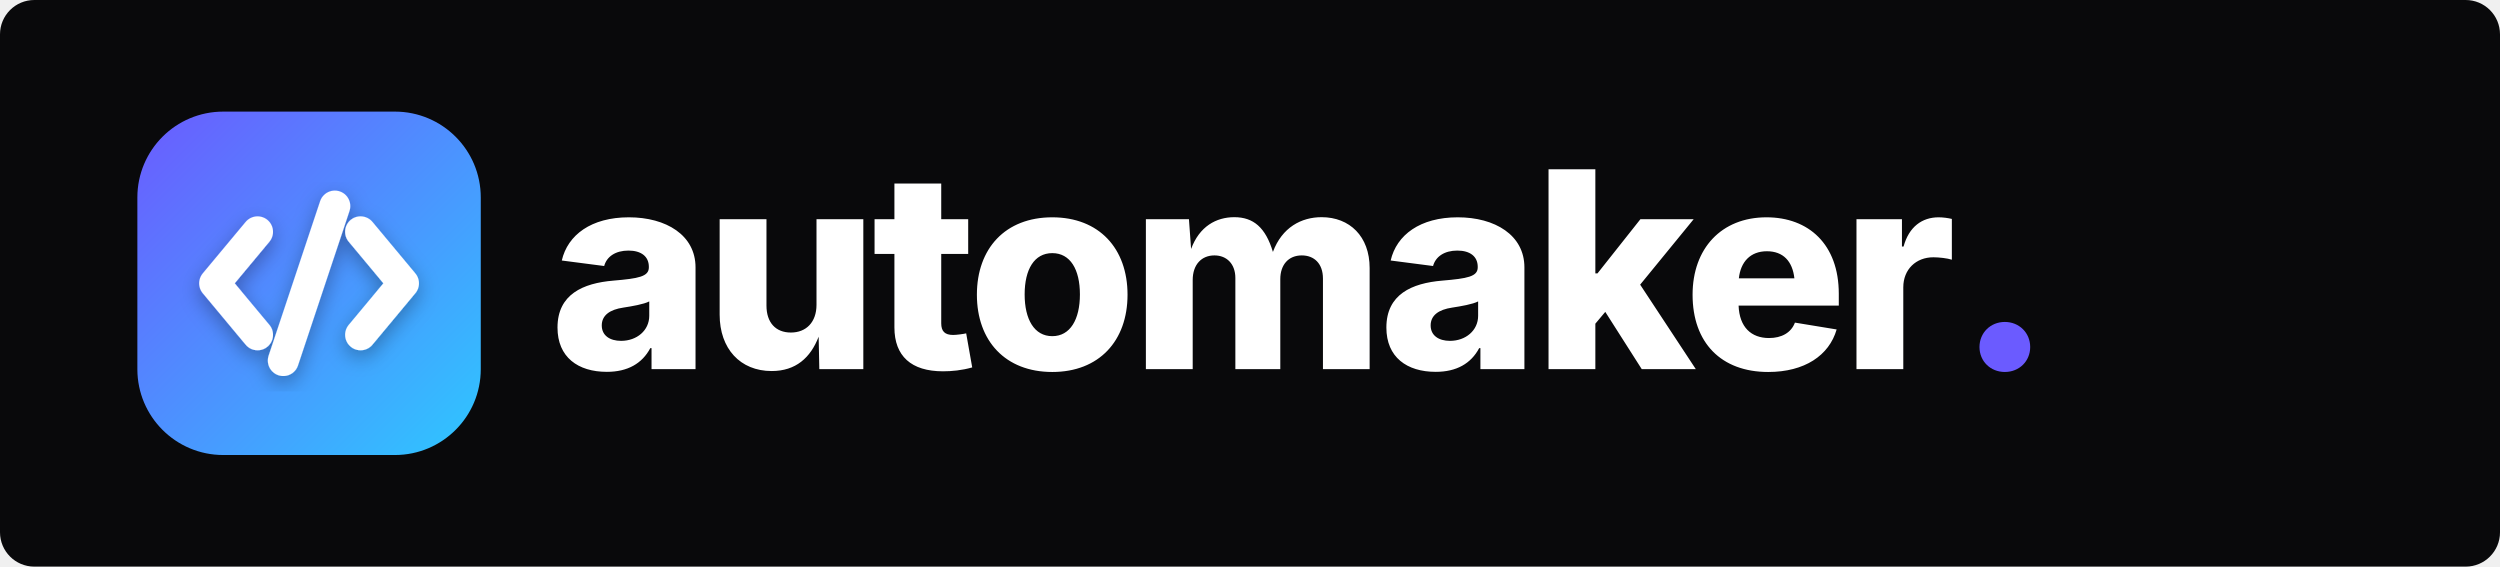
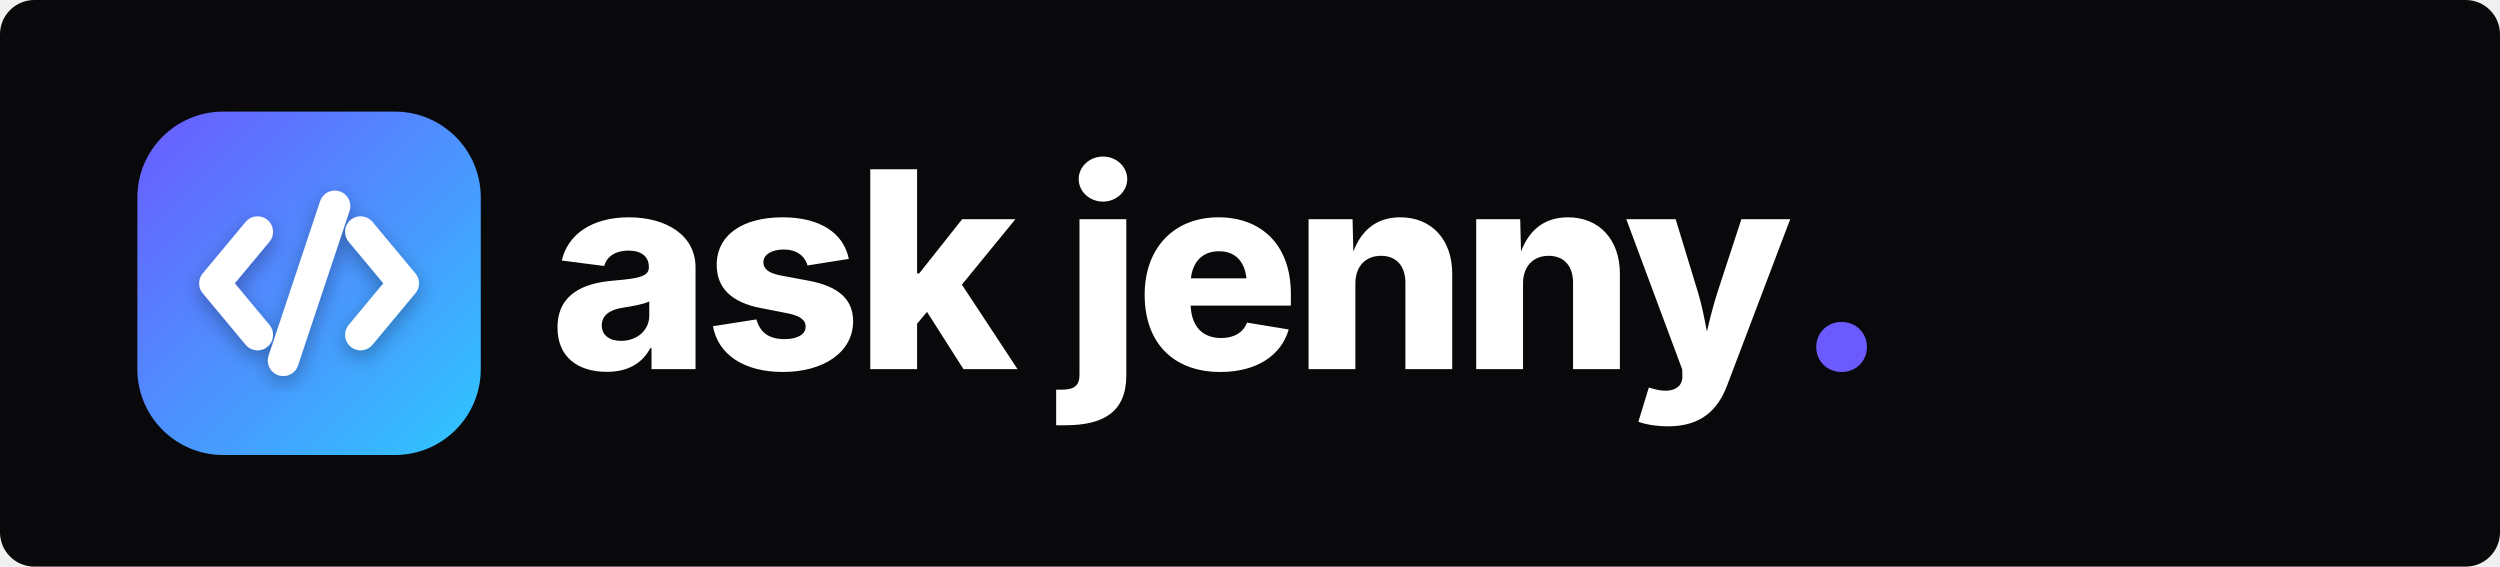
- <svg xmlns="http://www.w3.org/2000/svg" width="1456" height="330" viewBox="0 0 1456 330" role="img" aria-label="Automaker Logo">
+ <svg xmlns="http://www.w3.org/2000/svg" width="1456" height="330" viewBox="0 0 1456 330" role="img" aria-label="Ask Jenny Logo">
  <defs>
    <linearGradient id="bg" x1="0" y1="0" x2="1" y2="1">
      <stop offset="0%" stop-color="#6B5BFF" />
      <stop offset="100%" stop-color="#2EC7FF" />
    </linearGradient>
    <filter id="shadow" x="-20%" y="-20%" width="140%" height="140%">
      <feDropShadow dx="0" dy="4" stdDeviation="6" flood-color="#000000" flood-opacity="0.3" />
    </filter>
  </defs>
  <rect width="1456" height="330" rx="20" fill="#09090b" />
  <g transform="translate(80, 65)">
    <rect width="200" height="200" rx="50" fill="url(#bg)" />
    <g fill="none" stroke="#FFFFFF" stroke-width="18" stroke-linecap="round" stroke-linejoin="round" filter="url(#shadow)" transform="translate(100, 100)">
      <path d="M-30 -30 L-55 0 L-30 30" />
      <path d="M15 -45 L-15 45" />
      <path d="M30 -30 L55 0 L30 30" />
    </g>
  </g>
  <text x="320" y="215" font-family="Inter, system-ui, -apple-system, sans-serif" font-size="160" font-weight="800" letter-spacing="-4" fill="#FFFFFF">
-     automaker<tspan fill="#6B5BFF">.</tspan>
+     ask jenny<tspan fill="#6B5BFF">.</tspan>
  </text>
</svg>
